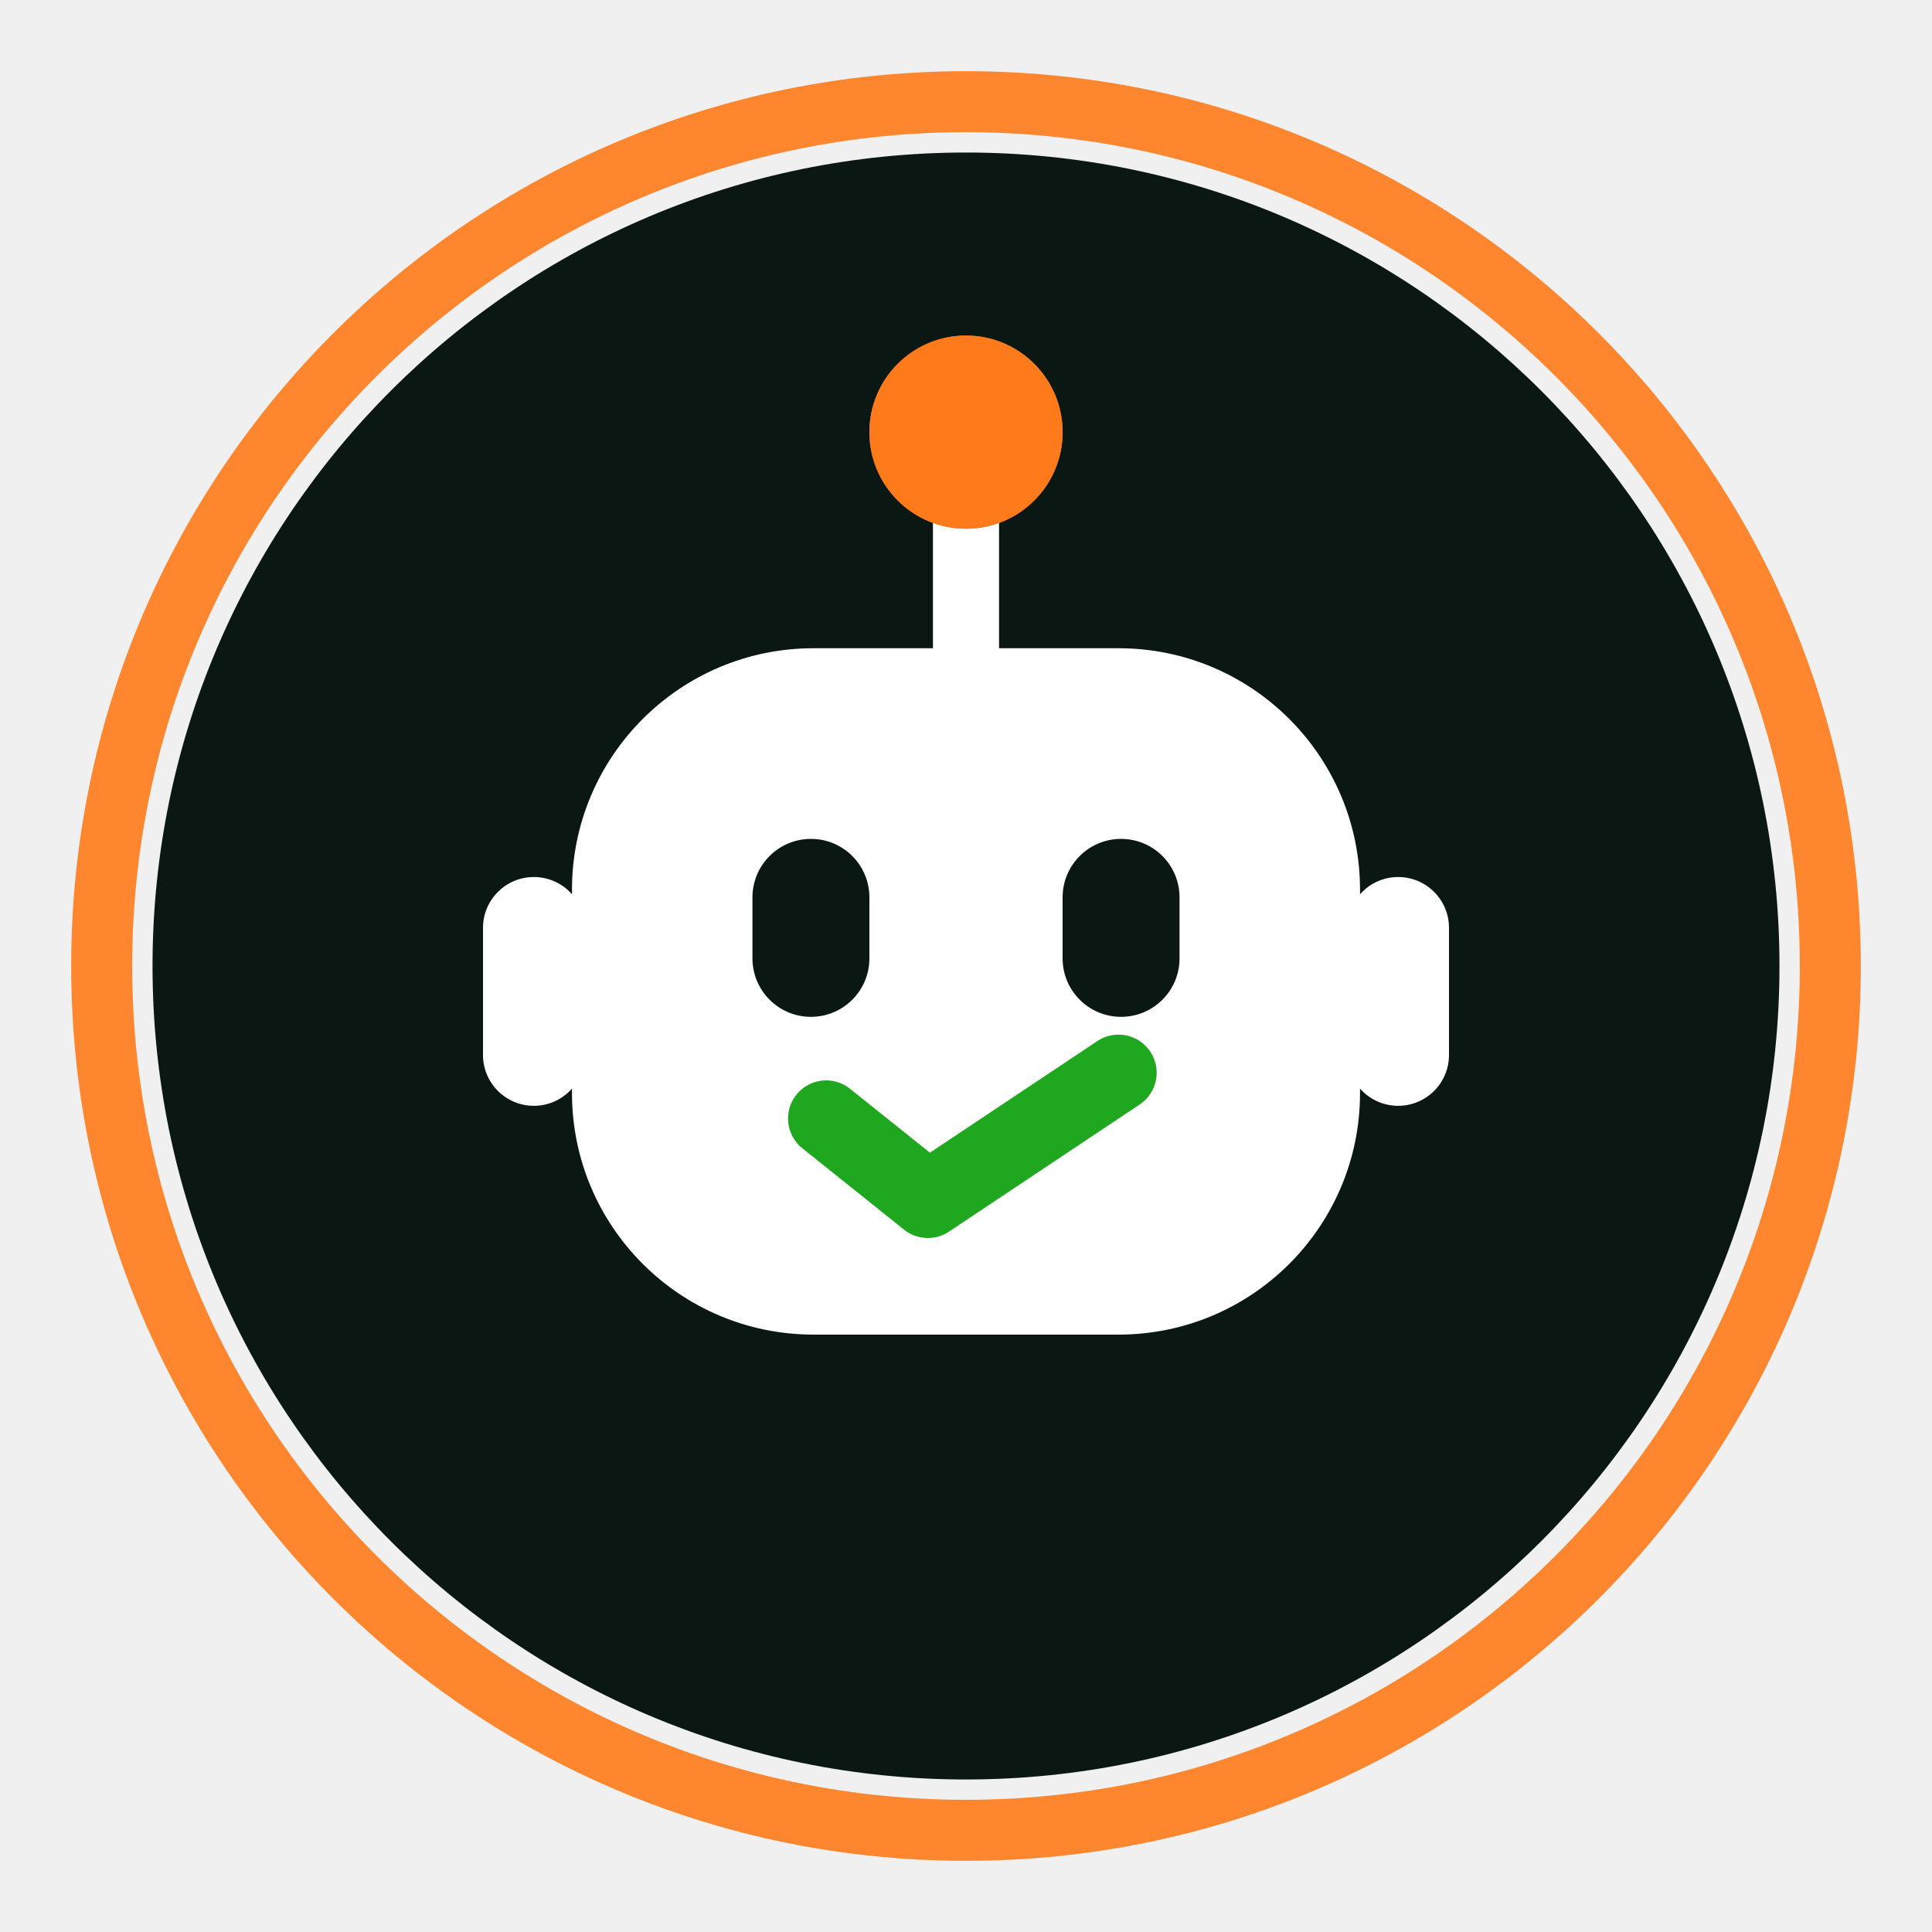
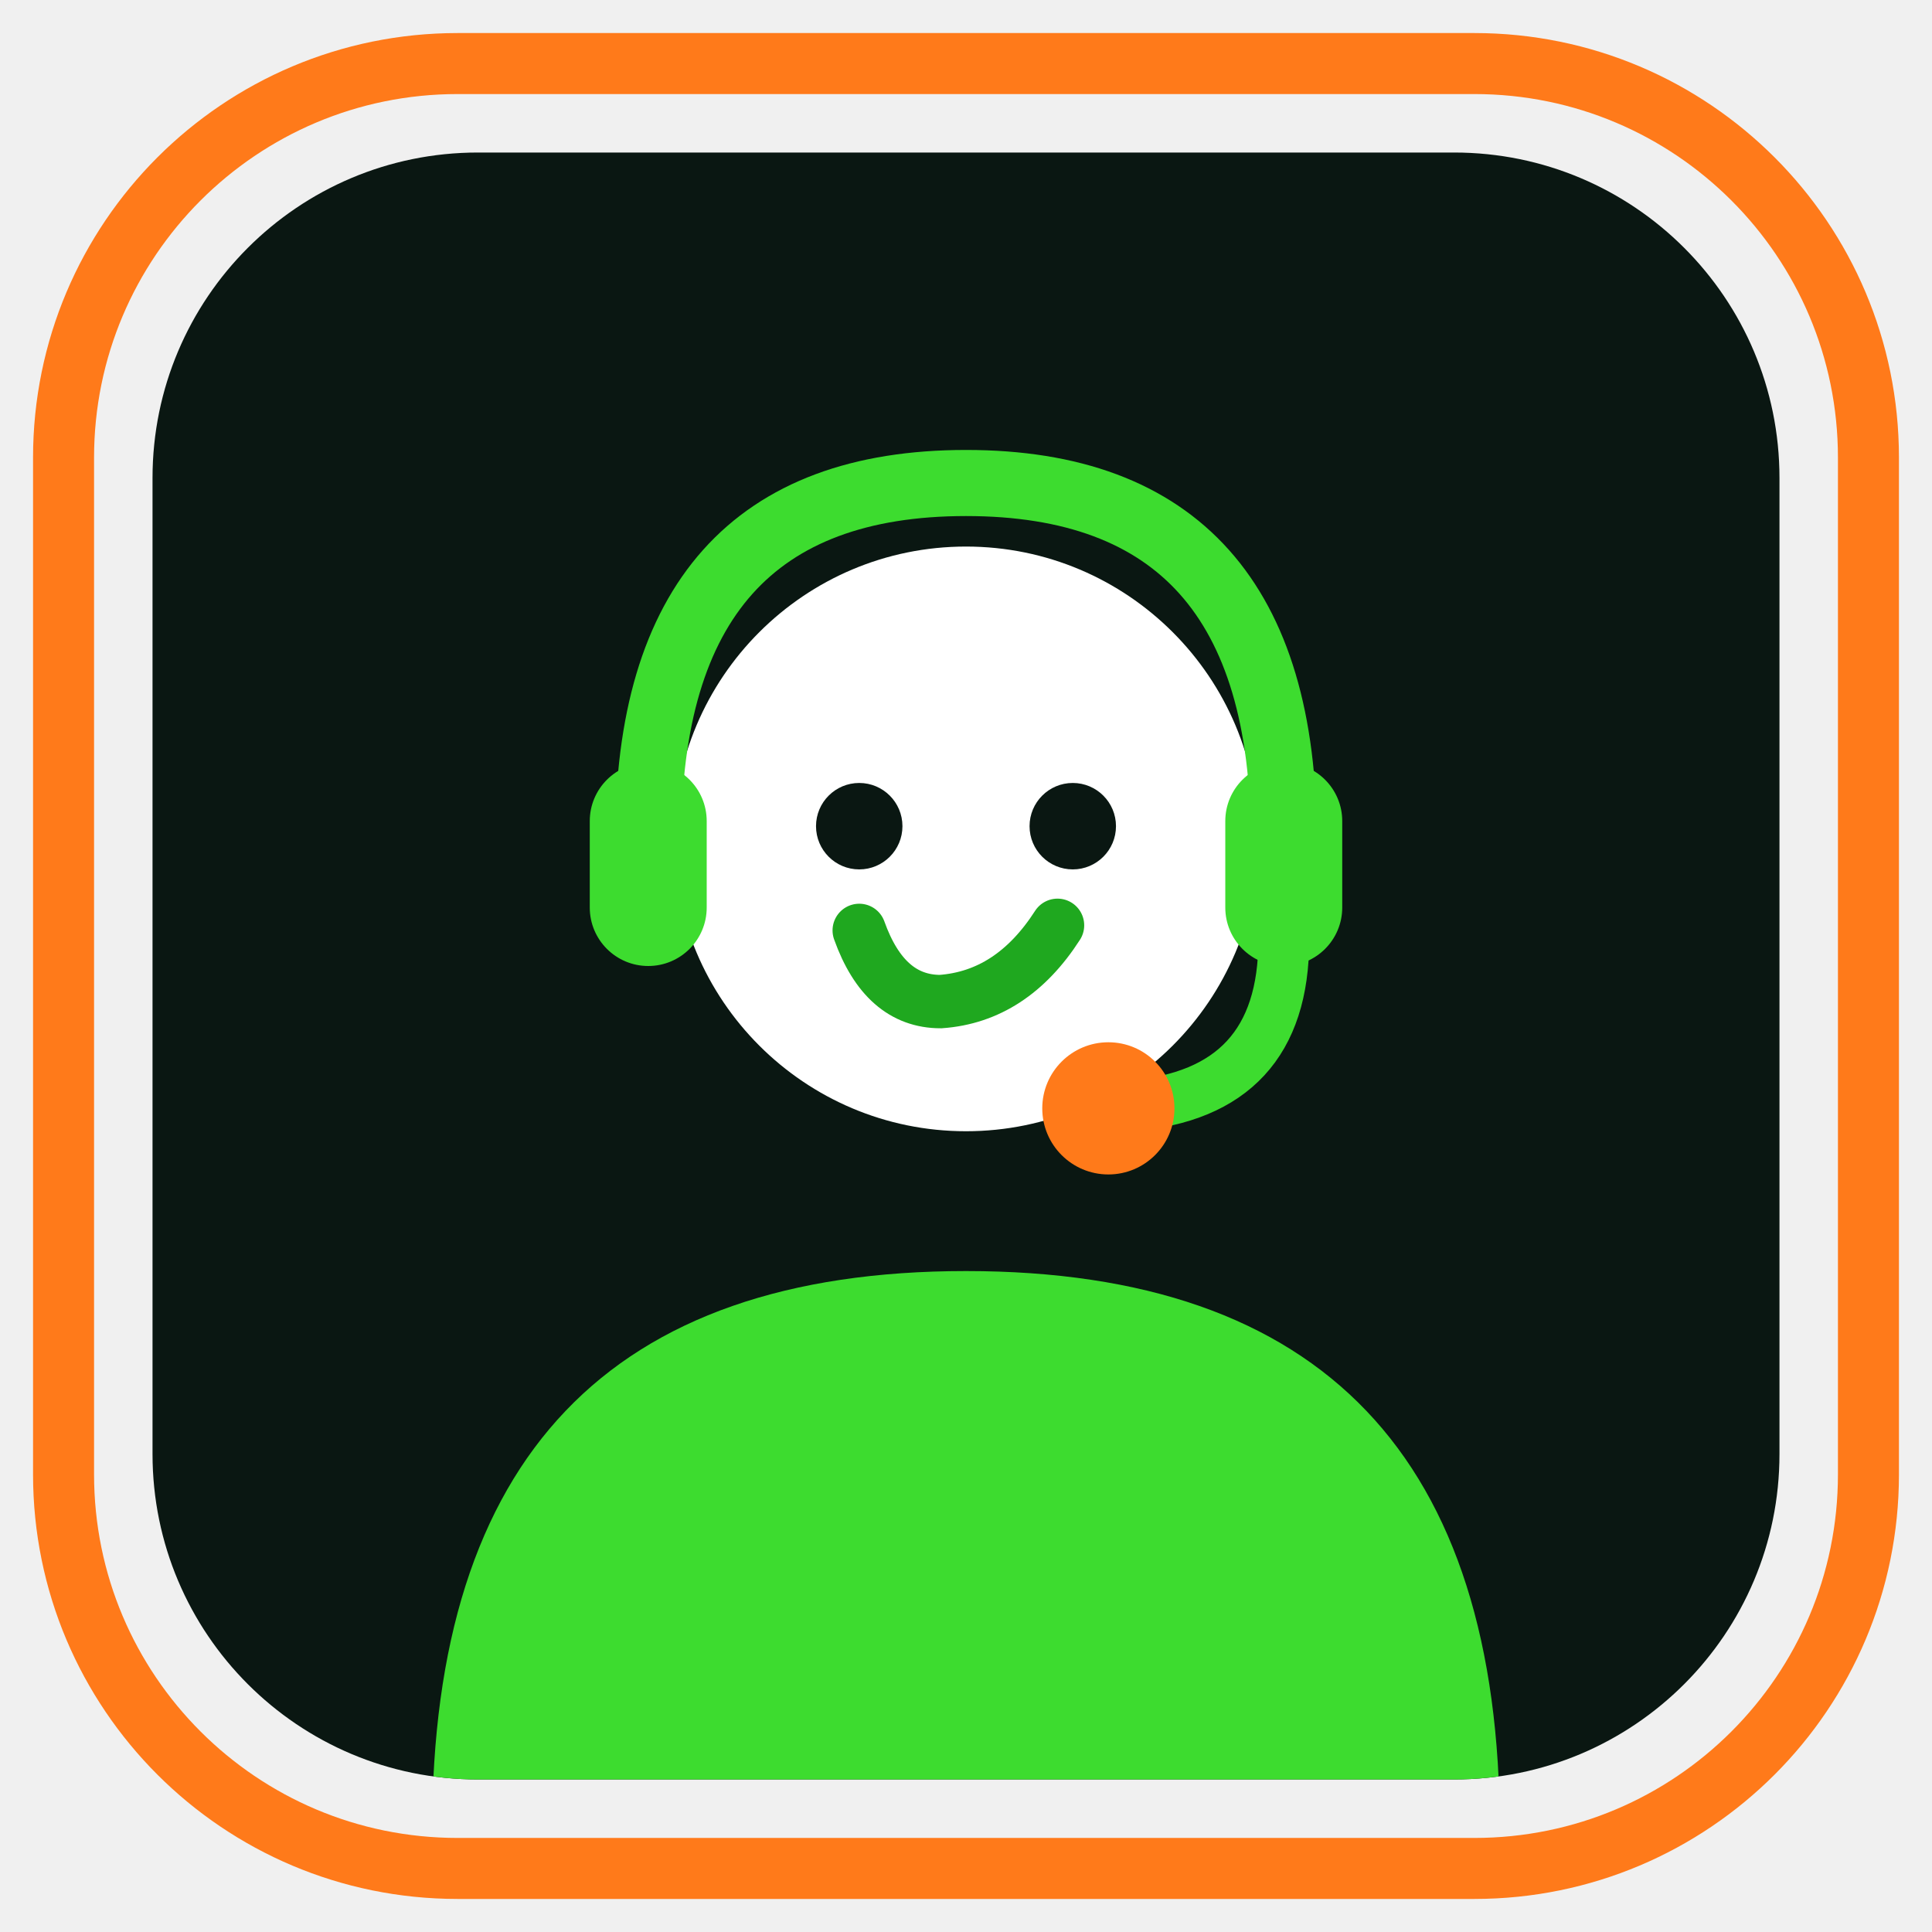
<svg xmlns="http://www.w3.org/2000/svg" viewBox="-6 -6 76 76" role="img" aria-label="Tika — TikAlgo AI assistant">
-   <circle cx="32" cy="32" r="34" fill="none" stroke="#FF7A1A" stroke-width="2.4" opacity=".9">
-     <animate attributeName="r" values="32.5;36.5;32.5" dur="1.2s" repeatCount="indefinite" />
-     <animate attributeName="opacity" values=".9;.15;.9" dur="1.2s" repeatCount="indefinite" />
-   </circle>
-   <circle cx="32" cy="32" r="32" fill="#0A1712" />
-   <path d="M32 19.5 V13" stroke="#FFFFFF" stroke-width="2.6" stroke-linecap="round" />
-   <circle cx="32" cy="11" r="3.8" fill="#FF7A1A" />
-   <rect x="13" y="28.5" width="4" height="9" rx="2" fill="#FFFFFF" />
-   <rect x="47" y="28.5" width="4" height="9" rx="2" fill="#FFFFFF" />
-   <rect x="16.5" y="19.5" width="31" height="27" rx="9.5" fill="#FFFFFF" />
-   <rect x="23.6" y="27" width="4.6" height="7" rx="2.3" fill="#0A1712" />
-   <rect x="35.8" y="27" width="4.6" height="7" rx="2.3" fill="#0A1712" />
-   <path d="M26.5 38 L30.5 41.2 L38 36.2" fill="none" stroke="#1FA81F" stroke-width="3" stroke-linecap="round" stroke-linejoin="round" />
-   <circle cx="32" cy="11" r="3.8" fill="#FF7A1A">
-     <animate attributeName="r" values="3.8;4.8;3.8" dur="0.6s" repeatCount="indefinite" />
-   </circle>
+   <rect x="-3.5" y="-3.5" width="71" height="71" rx="15.5" fill="none" stroke="#FF7A1A" stroke-width="2.4">
+     <animate attributeName="opacity" values="1;.2;1" dur="1.2s" repeatCount="indefinite" />
+   </rect>
+   <clipPath id="fr">
+     <rect width="64" height="64" rx="12.8" />
+   </clipPath>
+   <rect width="64" height="64" rx="12.8" fill="#0A1712" />
+   <g clip-path="url(#fr)">
+     <path d="M11 66 Q11 44 32 44 Q53 44 53 66 Z" fill="#3DDC2F" />
+     <circle cx="32" cy="27" r="11.5" fill="#FFFFFF" />
+     <path d="M19.5 27 Q19.5 13 32 13 Q44.5 13 44.5 27" fill="none" stroke="#3DDC2F" stroke-width="2.6" stroke-linecap="round" />
+     <rect x="17.2" y="24" width="4.6" height="8" rx="2.3" fill="#3DDC2F" />
+     <rect x="42.2" y="24" width="4.6" height="8" rx="2.3" fill="#3DDC2F" />
+     <path d="M44.5 31 Q44.5 37 38.5 37.5" fill="none" stroke="#3DDC2F" stroke-width="2" stroke-linecap="round" />
+     <circle cx="27.8" cy="26.5" r="1.7" fill="#0A1712" />
+     <circle cx="36.2" cy="26.5" r="1.7" fill="#0A1712" />
+     <path d="M27.8 30.6 Q28.8 33.4 31 33.4 Q33.8 33.2 35.6 30.4" fill="none" stroke="#1FA81F" stroke-width="2.1" stroke-linecap="round" />
+     <circle cx="37.6" cy="37.6" r="2.6" fill="#FF7A1A">
+       <animate attributeName="r" values="2.6;3.6;2.6" dur="0.6s" repeatCount="indefinite" />
+     </circle>
+   </g>
</svg>
